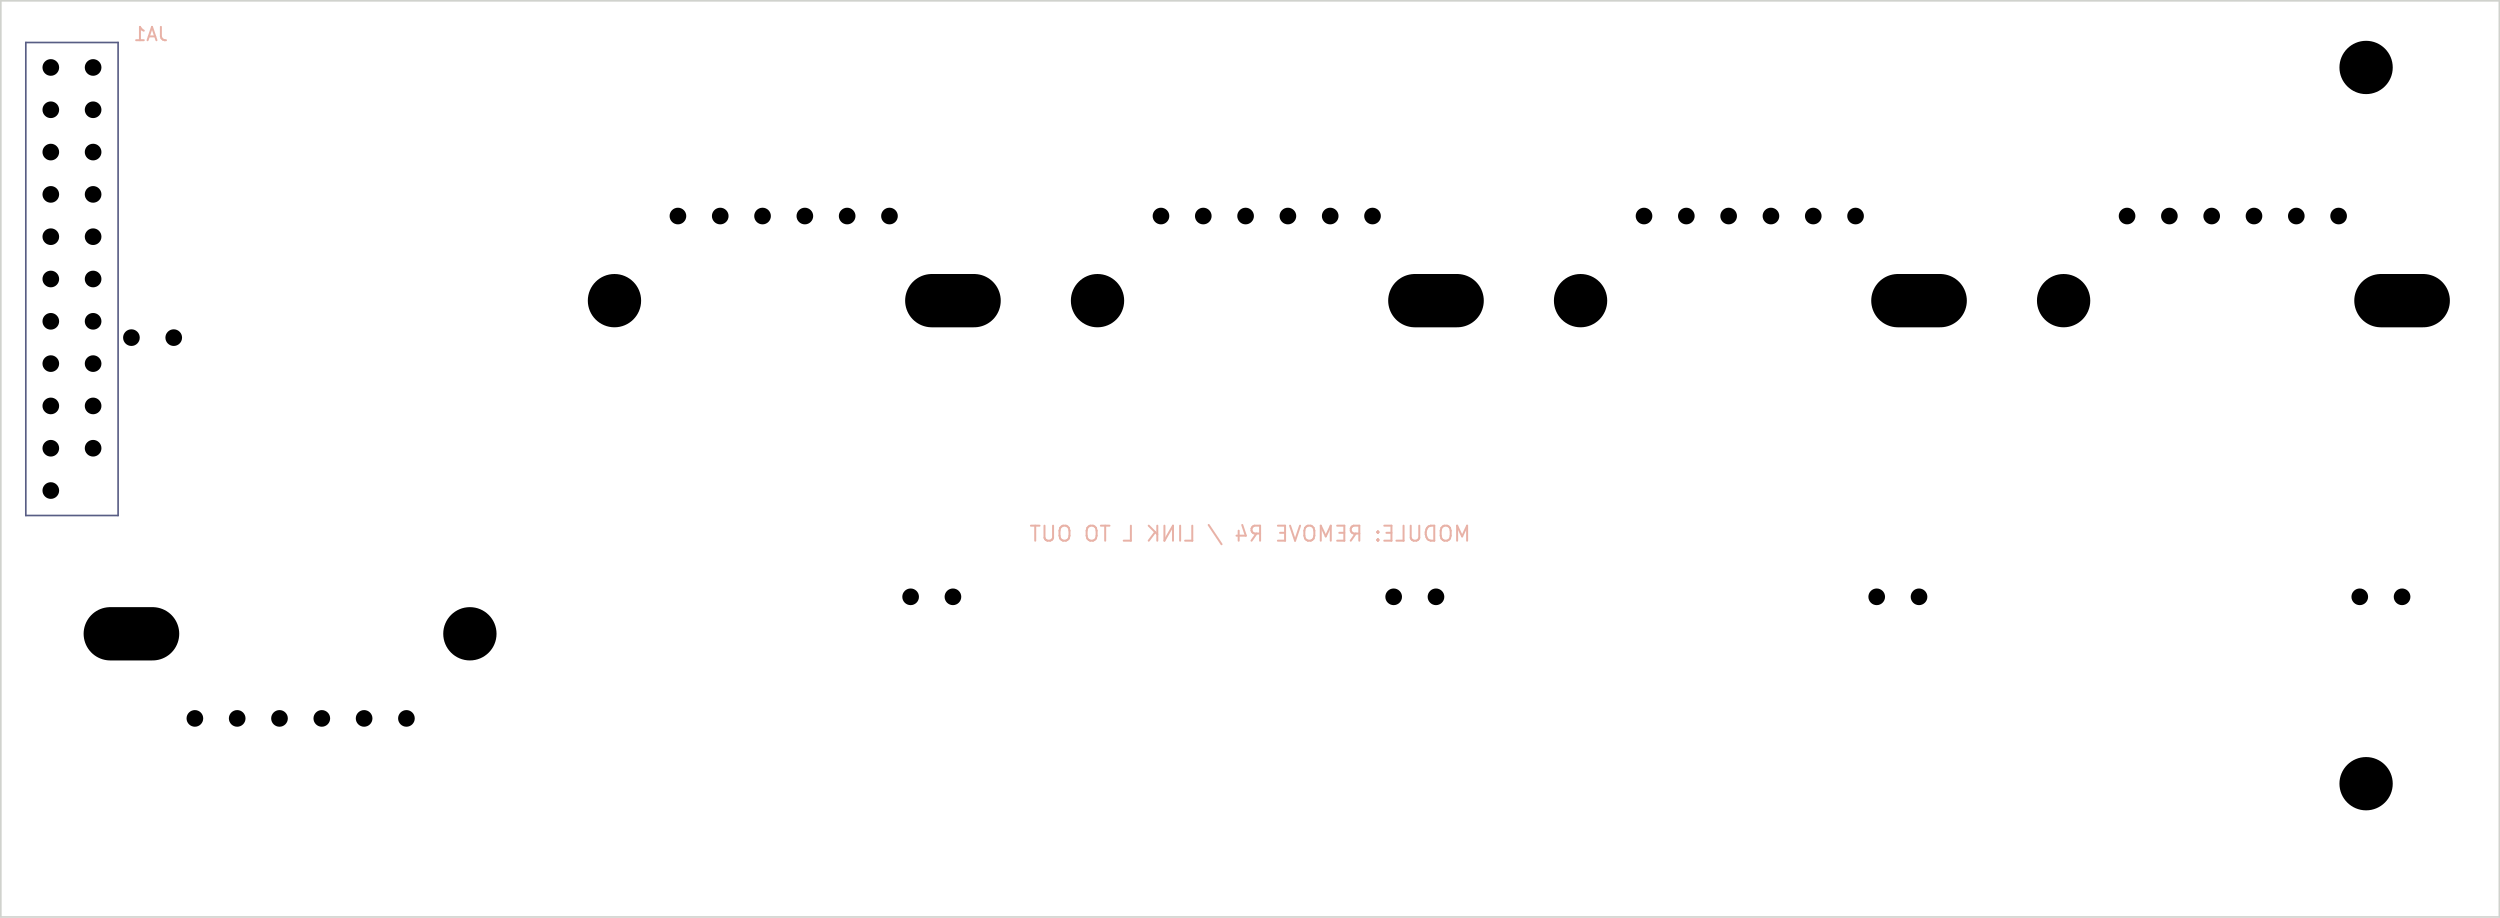
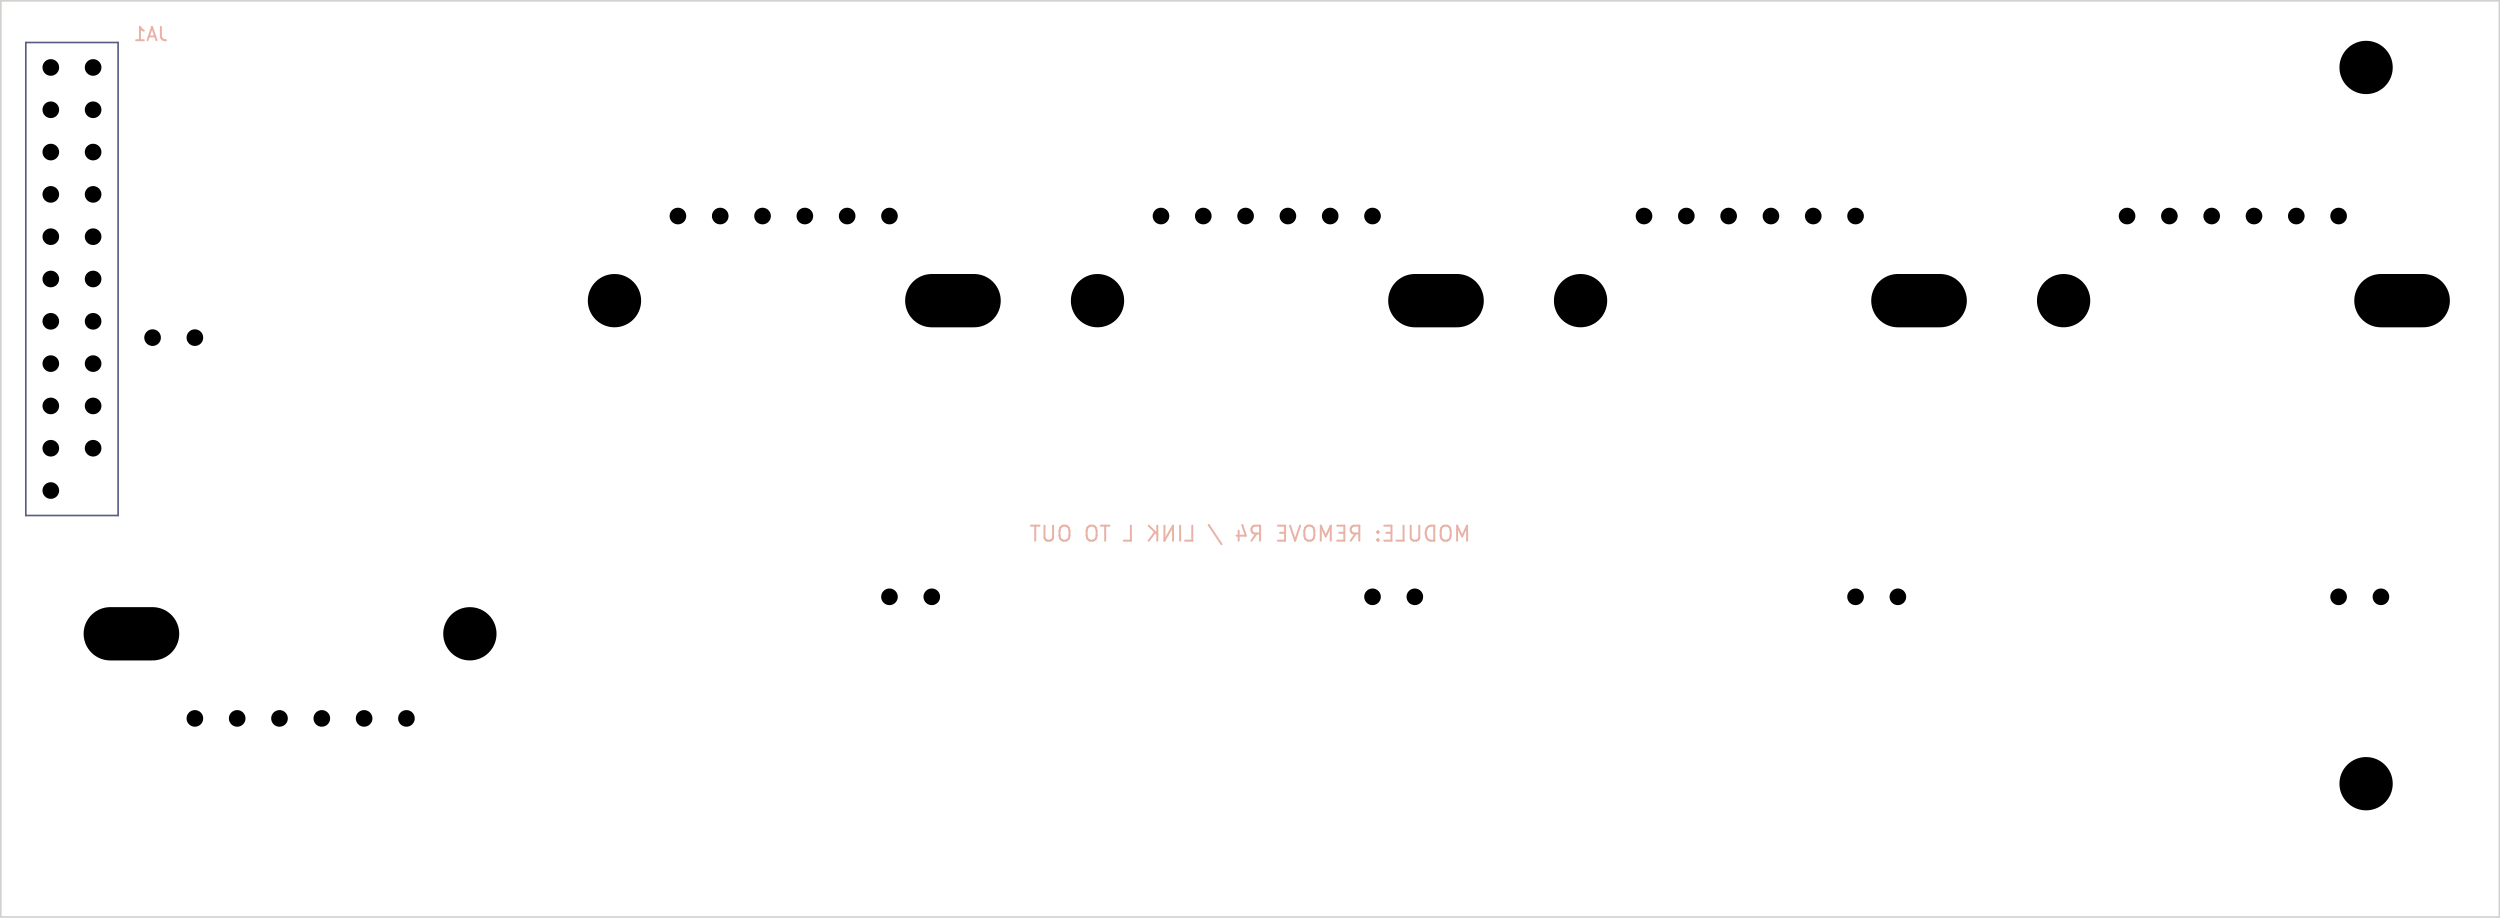
<svg xmlns="http://www.w3.org/2000/svg" version="1.1" width="150.089mm" height="55.093mm" viewBox="0 0 150.089 55.093">
  <g style="fill:#000000; fill-opacity:1;stroke:#000000; stroke-opacity:1; stroke-linecap:round; stroke-linejoin:round;" transform="translate(0 0) scale(1 1)">
</g>
  <g style="fill:none;  stroke:#585D84; stroke-width:0.1; stroke-opacity:1;  stroke-linecap:round; stroke-linejoin:round;">
    <path d="M1.55 2.55 L7.09 2.55 " />
    <path d="M1.55 30.95 L1.55 2.55 " />
    <path d="M7.09 2.55 L7.09 30.95 " />
    <path d="M7.09 30.95 L1.55 30.95 " />
  </g>
  <g style="fill:none;  stroke:#E8B2A7; stroke-width:0.12; stroke-opacity:1;  stroke-linecap:round; stroke-linejoin:round;">
    <text x="75.05" y="32.5" transform="scale(-1 1) translate(-150.1 0)" textLength="26.666" font-size="1.2" lengthAdjust="spacingAndGlyphs" text-anchor="middle" opacity="0" stroke-opacity="0">MODULE: REMOVE R4 / LINK L TO OUT</text>
    <g class="stroked-text">
      <path d="M88.079 32.46 L88.079 31.56 " />
      <path d="M88.079 31.56 L87.779 32.203 " />
      <path d="M87.779 32.203 L87.479 31.56 " />
      <path d="M87.479 31.56 L87.479 32.46 " />
      <path d="M86.879 31.56 L86.707 31.56 " />
      <path d="M86.707 31.56 L86.621 31.603 " />
      <path d="M86.621 31.603 L86.536 31.689 " />
      <path d="M86.536 31.689 L86.493 31.86 " />
      <path d="M86.493 31.86 L86.493 32.16 " />
      <path d="M86.493 32.16 L86.536 32.331 " />
      <path d="M86.536 32.331 L86.621 32.417 " />
      <path d="M86.621 32.417 L86.707 32.46 " />
      <path d="M86.707 32.46 L86.879 32.46 " />
      <path d="M86.879 32.46 L86.964 32.417 " />
      <path d="M86.964 32.417 L87.05 32.331 " />
      <path d="M87.05 32.331 L87.093 32.16 " />
      <path d="M87.093 32.16 L87.093 31.86 " />
      <path d="M87.093 31.86 L87.05 31.689 " />
      <path d="M87.05 31.689 L86.964 31.603 " />
      <path d="M86.964 31.603 L86.879 31.56 " />
      <path d="M86.107 32.46 L86.107 31.56 " />
      <path d="M86.107 31.56 L85.893 31.56 " />
      <path d="M85.893 31.56 L85.764 31.603 " />
      <path d="M85.764 31.603 L85.679 31.689 " />
      <path d="M85.679 31.689 L85.636 31.774 " />
      <path d="M85.636 31.774 L85.593 31.946 " />
      <path d="M85.593 31.946 L85.593 32.074 " />
      <path d="M85.593 32.074 L85.636 32.246 " />
      <path d="M85.636 32.246 L85.679 32.331 " />
      <path d="M85.679 32.331 L85.764 32.417 " />
      <path d="M85.764 32.417 L85.893 32.46 " />
      <path d="M85.893 32.46 L86.107 32.46 " />
      <path d="M85.207 31.56 L85.207 32.289 " />
      <path d="M85.207 32.289 L85.164 32.374 " />
      <path d="M85.164 32.374 L85.121 32.417 " />
      <path d="M85.121 32.417 L85.036 32.46 " />
      <path d="M85.036 32.46 L84.864 32.46 " />
      <path d="M84.864 32.46 L84.779 32.417 " />
      <path d="M84.779 32.417 L84.736 32.374 " />
      <path d="M84.736 32.374 L84.693 32.289 " />
      <path d="M84.693 32.289 L84.693 31.56 " />
      <path d="M83.836 32.46 L84.264 32.46 " />
      <path d="M84.264 32.46 L84.264 31.56 " />
      <path d="M83.536 31.989 L83.236 31.989 " />
      <path d="M83.107 32.46 L83.536 32.46 " />
      <path d="M83.536 32.46 L83.536 31.56 " />
      <path d="M83.536 31.56 L83.107 31.56 " />
      <path d="M82.721 32.374 L82.679 32.417 " />
      <path d="M82.679 32.417 L82.721 32.46 " />
      <path d="M82.721 32.46 L82.764 32.417 " />
      <path d="M82.764 32.417 L82.721 32.374 " />
      <path d="M82.721 32.374 L82.721 32.46 " />
      <path d="M82.721 31.903 L82.679 31.946 " />
      <path d="M82.679 31.946 L82.721 31.989 " />
      <path d="M82.721 31.989 L82.764 31.946 " />
      <path d="M82.764 31.946 L82.721 31.903 " />
      <path d="M82.721 31.903 L82.721 31.989 " />
      <path d="M81.093 32.46 L81.393 32.032 " />
      <path d="M81.607 32.46 L81.607 31.56 " />
      <path d="M81.607 31.56 L81.264 31.56 " />
      <path d="M81.264 31.56 L81.179 31.603 " />
      <path d="M81.179 31.603 L81.136 31.646 " />
      <path d="M81.136 31.646 L81.093 31.732 " />
      <path d="M81.093 31.732 L81.093 31.86 " />
      <path d="M81.093 31.86 L81.136 31.946 " />
      <path d="M81.136 31.946 L81.179 31.989 " />
      <path d="M81.179 31.989 L81.264 32.032 " />
      <path d="M81.264 32.032 L81.607 32.032 " />
      <path d="M80.707 31.989 L80.407 31.989 " />
      <path d="M80.279 32.46 L80.707 32.46 " />
      <path d="M80.707 32.46 L80.707 31.56 " />
      <path d="M80.707 31.56 L80.279 31.56 " />
      <path d="M79.893 32.46 L79.893 31.56 " />
      <path d="M79.893 31.56 L79.593 32.203 " />
      <path d="M79.593 32.203 L79.293 31.56 " />
      <path d="M79.293 31.56 L79.293 32.46 " />
      <path d="M78.693 31.56 L78.521 31.56 " />
      <path d="M78.521 31.56 L78.436 31.603 " />
      <path d="M78.436 31.603 L78.35 31.689 " />
      <path d="M78.35 31.689 L78.307 31.86 " />
      <path d="M78.307 31.86 L78.307 32.16 " />
      <path d="M78.307 32.16 L78.35 32.331 " />
      <path d="M78.35 32.331 L78.436 32.417 " />
      <path d="M78.436 32.417 L78.521 32.46 " />
      <path d="M78.521 32.46 L78.693 32.46 " />
      <path d="M78.693 32.46 L78.779 32.417 " />
      <path d="M78.779 32.417 L78.864 32.331 " />
      <path d="M78.864 32.331 L78.907 32.16 " />
      <path d="M78.907 32.16 L78.907 31.86 " />
      <path d="M78.907 31.86 L78.864 31.689 " />
      <path d="M78.864 31.689 L78.779 31.603 " />
      <path d="M78.779 31.603 L78.693 31.56 " />
      <path d="M78.05 31.56 L77.75 32.46 " />
      <path d="M77.75 32.46 L77.45 31.56 " />
      <path d="M77.15 31.989 L76.85 31.989 " />
      <path d="M76.721 32.46 L77.15 32.46 " />
      <path d="M77.15 32.46 L77.15 31.56 " />
      <path d="M77.15 31.56 L76.721 31.56 " />
      <path d="M75.136 32.46 L75.436 32.032 " />
      <path d="M75.65 32.46 L75.65 31.56 " />
      <path d="M75.65 31.56 L75.307 31.56 " />
      <path d="M75.307 31.56 L75.221 31.603 " />
      <path d="M75.221 31.603 L75.179 31.646 " />
      <path d="M75.179 31.646 L75.136 31.732 " />
      <path d="M75.136 31.732 L75.136 31.86 " />
      <path d="M75.136 31.86 L75.179 31.946 " />
      <path d="M75.179 31.946 L75.221 31.989 " />
      <path d="M75.221 31.989 L75.307 32.032 " />
      <path d="M75.307 32.032 L75.65 32.032 " />
      <path d="M74.364 31.86 L74.364 32.46 " />
      <path d="M74.579 31.517 L74.793 32.16 " />
      <path d="M74.793 32.16 L74.236 32.16 " />
      <path d="M72.564 31.517 L73.336 32.674 " />
      <path d="M71.15 32.46 L71.579 32.46 " />
      <path d="M71.579 32.46 L71.579 31.56 " />
      <path d="M70.85 32.46 L70.85 31.56 " />
      <path d="M70.421 32.46 L70.421 31.56 " />
      <path d="M70.421 31.56 L69.907 32.46 " />
      <path d="M69.907 32.46 L69.907 31.56 " />
      <path d="M69.479 32.46 L69.479 31.56 " />
      <path d="M68.964 32.46 L69.35 31.946 " />
      <path d="M68.964 31.56 L69.479 32.074 " />
      <path d="M67.464 32.46 L67.893 32.46 " />
      <path d="M67.893 32.46 L67.893 31.56 " />
      <path d="M66.607 31.56 L66.093 31.56 " />
      <path d="M66.35 32.46 L66.35 31.56 " />
      <path d="M65.621 31.56 L65.45 31.56 " />
      <path d="M65.45 31.56 L65.364 31.603 " />
      <path d="M65.364 31.603 L65.279 31.689 " />
      <path d="M65.279 31.689 L65.236 31.86 " />
      <path d="M65.236 31.86 L65.236 32.16 " />
      <path d="M65.236 32.16 L65.279 32.331 " />
      <path d="M65.279 32.331 L65.364 32.417 " />
      <path d="M65.364 32.417 L65.45 32.46 " />
      <path d="M65.45 32.46 L65.621 32.46 " />
      <path d="M65.621 32.46 L65.707 32.417 " />
      <path d="M65.707 32.417 L65.793 32.331 " />
      <path d="M65.793 32.331 L65.836 32.16 " />
      <path d="M65.836 32.16 L65.836 31.86 " />
      <path d="M65.836 31.86 L65.793 31.689 " />
      <path d="M65.793 31.689 L65.707 31.603 " />
      <path d="M65.707 31.603 L65.621 31.56 " />
      <path d="M63.993 31.56 L63.821 31.56 " />
      <path d="M63.821 31.56 L63.736 31.603 " />
      <path d="M63.736 31.603 L63.65 31.689 " />
      <path d="M63.65 31.689 L63.607 31.86 " />
      <path d="M63.607 31.86 L63.607 32.16 " />
      <path d="M63.607 32.16 L63.65 32.331 " />
      <path d="M63.65 32.331 L63.736 32.417 " />
      <path d="M63.736 32.417 L63.821 32.46 " />
      <path d="M63.821 32.46 L63.993 32.46 " />
      <path d="M63.993 32.46 L64.079 32.417 " />
      <path d="M64.079 32.417 L64.164 32.331 " />
      <path d="M64.164 32.331 L64.207 32.16 " />
      <path d="M64.207 32.16 L64.207 31.86 " />
      <path d="M64.207 31.86 L64.164 31.689 " />
      <path d="M64.164 31.689 L64.079 31.603 " />
      <path d="M64.079 31.603 L63.993 31.56 " />
      <path d="M63.221 31.56 L63.221 32.289 " />
      <path d="M63.221 32.289 L63.179 32.374 " />
      <path d="M63.179 32.374 L63.136 32.417 " />
      <path d="M63.136 32.417 L63.05 32.46 " />
      <path d="M63.05 32.46 L62.879 32.46 " />
      <path d="M62.879 32.46 L62.793 32.417 " />
      <path d="M62.793 32.417 L62.75 32.374 " />
      <path d="M62.75 32.374 L62.707 32.289 " />
      <path d="M62.707 32.289 L62.707 31.56 " />
      <path d="M62.407 31.56 L61.893 31.56 " />
      <path d="M62.15 32.46 L62.15 31.56 " />
    </g>
    <text x="9.05" y="2.45" transform="scale(-1 1) translate(-18.1 0)" textLength="2.257" font-size="1.067" lengthAdjust="spacingAndGlyphs" text-anchor="middle" opacity="0" stroke-opacity="0">JA1</text>
    <g class="stroked-text">
      <path d="M9.659 1.614 L9.659 2.185 " />
      <path d="M9.659 2.185 L9.698 2.3 " />
      <path d="M9.698 2.3 L9.774 2.376 " />
      <path d="M9.774 2.376 L9.888 2.414 " />
      <path d="M9.888 2.414 L9.964 2.414 " />
      <path d="M9.317 2.185 L8.936 2.185 " />
      <path d="M9.393 2.414 L9.126 1.614 " />
      <path d="M9.126 1.614 L8.86 2.414 " />
      <path d="M8.174 2.414 L8.631 2.414 " />
      <path d="M8.402 2.414 L8.402 1.614 " />
      <path d="M8.402 1.614 L8.479 1.728 " />
      <path d="M8.479 1.728 L8.555 1.804 " />
      <path d="M8.555 1.804 L8.631 1.842 " />
    </g>
  </g>
  <g style="fill:none;  stroke:#D0D2CD; stroke-width:0.1; stroke-opacity:1;  stroke-linecap:round; stroke-linejoin:round;">
    <path d="M0.05 55.05 L0.05 0.05 " />
    <path d="M150.05 55.05 L0.05 55.05 " />
    <path d="M0.05 0.05 L150.05 0.05 " />
    <path d="M150.05 0.05 L150.05 55.05 " />
  </g>
  <g style="fill:#000000; fill-opacity:1; stroke:none;">
    <circle cx="94.89" cy="18.05" r="1.6" />
  </g>
  <g style="fill:none;  stroke:#000000; stroke-width:3.2; stroke-opacity:1;  stroke-linecap:round; stroke-linejoin:round;">
    <path d="M113.94 18.05 L116.48 18.05 " />
  </g>
  <g style="fill:#000000; fill-opacity:1; stroke:none;">
    <circle cx="98.7" cy="12.97" r="0.5" />
  </g>
  <g style="fill:#000000; fill-opacity:1; stroke:none;">
    <circle cx="101.24" cy="12.97" r="0.5" />
  </g>
  <g style="fill:#000000; fill-opacity:1; stroke:none;">
    <circle cx="103.78" cy="12.97" r="0.5" />
  </g>
  <g style="fill:#000000; fill-opacity:1; stroke:none;">
    <circle cx="106.32" cy="12.97" r="0.5" />
  </g>
  <g style="fill:#000000; fill-opacity:1; stroke:none;">
    <circle cx="108.86" cy="12.97" r="0.5" />
  </g>
  <g style="fill:#000000; fill-opacity:1; stroke:none;">
    <circle cx="111.4" cy="12.97" r="0.5" />
  </g>
  <g style="fill:#000000; fill-opacity:1; stroke:none;">
-     <circle cx="112.67" cy="35.83" r="0.5" />
-   </g>
-   <g style="fill:#000000; fill-opacity:1; stroke:none;">
-     <circle cx="115.21" cy="35.83" r="0.5" />
+     <circle cx="111.4" cy="35.83" r="0.5" />
+   </g>
+   <g style="fill:#000000; fill-opacity:1; stroke:none;">
+     <circle cx="113.94" cy="35.83" r="0.5" />
  </g>
  <g style="fill:#000000; fill-opacity:1; stroke:none;">
    <circle cx="65.89" cy="18.05" r="1.6" />
  </g>
  <g style="fill:none;  stroke:#000000; stroke-width:3.2; stroke-opacity:1;  stroke-linecap:round; stroke-linejoin:round;">
    <path d="M84.94 18.05 L87.48 18.05 " />
  </g>
  <g style="fill:#000000; fill-opacity:1; stroke:none;">
    <circle cx="69.7" cy="12.97" r="0.5" />
  </g>
  <g style="fill:#000000; fill-opacity:1; stroke:none;">
    <circle cx="72.24" cy="12.97" r="0.5" />
  </g>
  <g style="fill:#000000; fill-opacity:1; stroke:none;">
    <circle cx="74.78" cy="12.97" r="0.5" />
  </g>
  <g style="fill:#000000; fill-opacity:1; stroke:none;">
    <circle cx="77.32" cy="12.97" r="0.5" />
  </g>
  <g style="fill:#000000; fill-opacity:1; stroke:none;">
    <circle cx="79.86" cy="12.97" r="0.5" />
  </g>
  <g style="fill:#000000; fill-opacity:1; stroke:none;">
    <circle cx="82.4" cy="12.97" r="0.5" />
  </g>
  <g style="fill:#000000; fill-opacity:1; stroke:none;">
-     <circle cx="83.67" cy="35.83" r="0.5" />
-   </g>
-   <g style="fill:#000000; fill-opacity:1; stroke:none;">
-     <circle cx="86.21" cy="35.83" r="0.5" />
+     <circle cx="82.4" cy="35.83" r="0.5" />
+   </g>
+   <g style="fill:#000000; fill-opacity:1; stroke:none;">
+     <circle cx="84.94" cy="35.83" r="0.5" />
  </g>
  <g style="fill:#000000; fill-opacity:1; stroke:none;">
    <circle cx="142.05" cy="47.05" r="1.6" />
  </g>
  <g style="fill:#000000; fill-opacity:1; stroke:none;">
    <circle cx="28.21" cy="38.05" r="1.6" />
  </g>
  <g style="fill:none;  stroke:#000000; stroke-width:3.2; stroke-opacity:1;  stroke-linecap:round; stroke-linejoin:round;">
    <path d="M9.16 38.05 L6.62 38.05 " />
  </g>
  <g style="fill:#000000; fill-opacity:1; stroke:none;">
    <circle cx="24.4" cy="43.13" r="0.5" />
  </g>
  <g style="fill:#000000; fill-opacity:1; stroke:none;">
    <circle cx="21.86" cy="43.13" r="0.5" />
  </g>
  <g style="fill:#000000; fill-opacity:1; stroke:none;">
    <circle cx="19.32" cy="43.13" r="0.5" />
  </g>
  <g style="fill:#000000; fill-opacity:1; stroke:none;">
    <circle cx="16.78" cy="43.13" r="0.5" />
  </g>
  <g style="fill:#000000; fill-opacity:1; stroke:none;">
    <circle cx="14.24" cy="43.13" r="0.5" />
  </g>
  <g style="fill:#000000; fill-opacity:1; stroke:none;">
    <circle cx="11.7" cy="43.13" r="0.5" />
  </g>
  <g style="fill:#000000; fill-opacity:1; stroke:none;">
-     <circle cx="10.43" cy="20.27" r="0.5" />
-   </g>
-   <g style="fill:#000000; fill-opacity:1; stroke:none;">
-     <circle cx="7.89" cy="20.27" r="0.5" />
+     <circle cx="11.7" cy="20.27" r="0.5" />
+   </g>
+   <g style="fill:#000000; fill-opacity:1; stroke:none;">
+     <circle cx="9.16" cy="20.27" r="0.5" />
  </g>
  <g style="fill:#000000; fill-opacity:1; stroke:none;">
    <circle cx="123.89" cy="18.05" r="1.6" />
  </g>
  <g style="fill:none;  stroke:#000000; stroke-width:3.2; stroke-opacity:1;  stroke-linecap:round; stroke-linejoin:round;">
    <path d="M142.94 18.05 L145.48 18.05 " />
  </g>
  <g style="fill:#000000; fill-opacity:1; stroke:none;">
    <circle cx="127.7" cy="12.97" r="0.5" />
  </g>
  <g style="fill:#000000; fill-opacity:1; stroke:none;">
    <circle cx="130.24" cy="12.97" r="0.5" />
  </g>
  <g style="fill:#000000; fill-opacity:1; stroke:none;">
    <circle cx="132.78" cy="12.97" r="0.5" />
  </g>
  <g style="fill:#000000; fill-opacity:1; stroke:none;">
    <circle cx="135.32" cy="12.97" r="0.5" />
  </g>
  <g style="fill:#000000; fill-opacity:1; stroke:none;">
    <circle cx="137.86" cy="12.97" r="0.5" />
  </g>
  <g style="fill:#000000; fill-opacity:1; stroke:none;">
    <circle cx="140.4" cy="12.97" r="0.5" />
  </g>
  <g style="fill:#000000; fill-opacity:1; stroke:none;">
-     <circle cx="141.67" cy="35.83" r="0.5" />
-   </g>
-   <g style="fill:#000000; fill-opacity:1; stroke:none;">
-     <circle cx="144.21" cy="35.83" r="0.5" />
+     <circle cx="140.4" cy="35.83" r="0.5" />
+   </g>
+   <g style="fill:#000000; fill-opacity:1; stroke:none;">
+     <circle cx="142.94" cy="35.83" r="0.5" />
  </g>
  <g style="fill:#000000; fill-opacity:1; stroke:none;">
    <circle cx="142.05" cy="4.05" r="1.6" />
  </g>
  <g style="fill:#000000; fill-opacity:1; stroke:none;">
    <circle cx="36.89" cy="18.05" r="1.6" />
  </g>
  <g style="fill:none;  stroke:#000000; stroke-width:3.2; stroke-opacity:1;  stroke-linecap:round; stroke-linejoin:round;">
    <path d="M55.94 18.05 L58.48 18.05 " />
  </g>
  <g style="fill:#000000; fill-opacity:1; stroke:none;">
    <circle cx="40.7" cy="12.97" r="0.5" />
  </g>
  <g style="fill:#000000; fill-opacity:1; stroke:none;">
    <circle cx="43.24" cy="12.97" r="0.5" />
  </g>
  <g style="fill:#000000; fill-opacity:1; stroke:none;">
    <circle cx="45.78" cy="12.97" r="0.5" />
  </g>
  <g style="fill:#000000; fill-opacity:1; stroke:none;">
    <circle cx="48.32" cy="12.97" r="0.5" />
  </g>
  <g style="fill:#000000; fill-opacity:1; stroke:none;">
    <circle cx="50.86" cy="12.97" r="0.5" />
  </g>
  <g style="fill:#000000; fill-opacity:1; stroke:none;">
    <circle cx="53.4" cy="12.97" r="0.5" />
  </g>
  <g style="fill:#000000; fill-opacity:1; stroke:none;">
-     <circle cx="54.67" cy="35.83" r="0.5" />
-   </g>
-   <g style="fill:#000000; fill-opacity:1; stroke:none;">
-     <circle cx="57.21" cy="35.83" r="0.5" />
+     <circle cx="53.4" cy="35.83" r="0.5" />
+   </g>
+   <g style="fill:#000000; fill-opacity:1; stroke:none;">
+     <circle cx="55.94" cy="35.83" r="0.5" />
  </g>
  <g style="fill:#000000; fill-opacity:1; stroke:none;">
    <circle cx="3.05" cy="4.05" r="0.5" />
  </g>
  <g style="fill:#000000; fill-opacity:1; stroke:none;">
    <circle cx="5.59" cy="4.05" r="0.5" />
  </g>
  <g style="fill:#000000; fill-opacity:1; stroke:none;">
    <circle cx="3.05" cy="6.59" r="0.5" />
  </g>
  <g style="fill:#000000; fill-opacity:1; stroke:none;">
    <circle cx="5.59" cy="6.59" r="0.5" />
  </g>
  <g style="fill:#000000; fill-opacity:1; stroke:none;">
    <circle cx="3.05" cy="9.13" r="0.5" />
  </g>
  <g style="fill:#000000; fill-opacity:1; stroke:none;">
    <circle cx="5.59" cy="9.13" r="0.5" />
  </g>
  <g style="fill:#000000; fill-opacity:1; stroke:none;">
    <circle cx="3.05" cy="11.67" r="0.5" />
  </g>
  <g style="fill:#000000; fill-opacity:1; stroke:none;">
    <circle cx="5.59" cy="11.67" r="0.5" />
  </g>
  <g style="fill:#000000; fill-opacity:1; stroke:none;">
    <circle cx="3.05" cy="14.21" r="0.5" />
  </g>
  <g style="fill:#000000; fill-opacity:1; stroke:none;">
    <circle cx="5.59" cy="14.21" r="0.5" />
  </g>
  <g style="fill:#000000; fill-opacity:1; stroke:none;">
    <circle cx="3.05" cy="16.75" r="0.5" />
  </g>
  <g style="fill:#000000; fill-opacity:1; stroke:none;">
    <circle cx="5.59" cy="16.75" r="0.5" />
  </g>
  <g style="fill:#000000; fill-opacity:1; stroke:none;">
    <circle cx="3.05" cy="19.29" r="0.5" />
  </g>
  <g style="fill:#000000; fill-opacity:1; stroke:none;">
    <circle cx="5.59" cy="19.29" r="0.5" />
  </g>
  <g style="fill:#000000; fill-opacity:1; stroke:none;">
    <circle cx="3.05" cy="21.83" r="0.5" />
  </g>
  <g style="fill:#000000; fill-opacity:1; stroke:none;">
    <circle cx="5.59" cy="21.83" r="0.5" />
  </g>
  <g style="fill:#000000; fill-opacity:1; stroke:none;">
    <circle cx="3.05" cy="24.37" r="0.5" />
  </g>
  <g style="fill:#000000; fill-opacity:1; stroke:none;">
    <circle cx="5.59" cy="24.37" r="0.5" />
  </g>
  <g style="fill:#000000; fill-opacity:1; stroke:none;">
    <circle cx="3.05" cy="26.91" r="0.5" />
  </g>
  <g style="fill:#000000; fill-opacity:1; stroke:none;">
    <circle cx="5.59" cy="26.91" r="0.5" />
  </g>
  <g style="fill:#000000; fill-opacity:1; stroke:none;">
    <circle cx="3.05" cy="29.45" r="0.5" />
  </g>
</svg>
